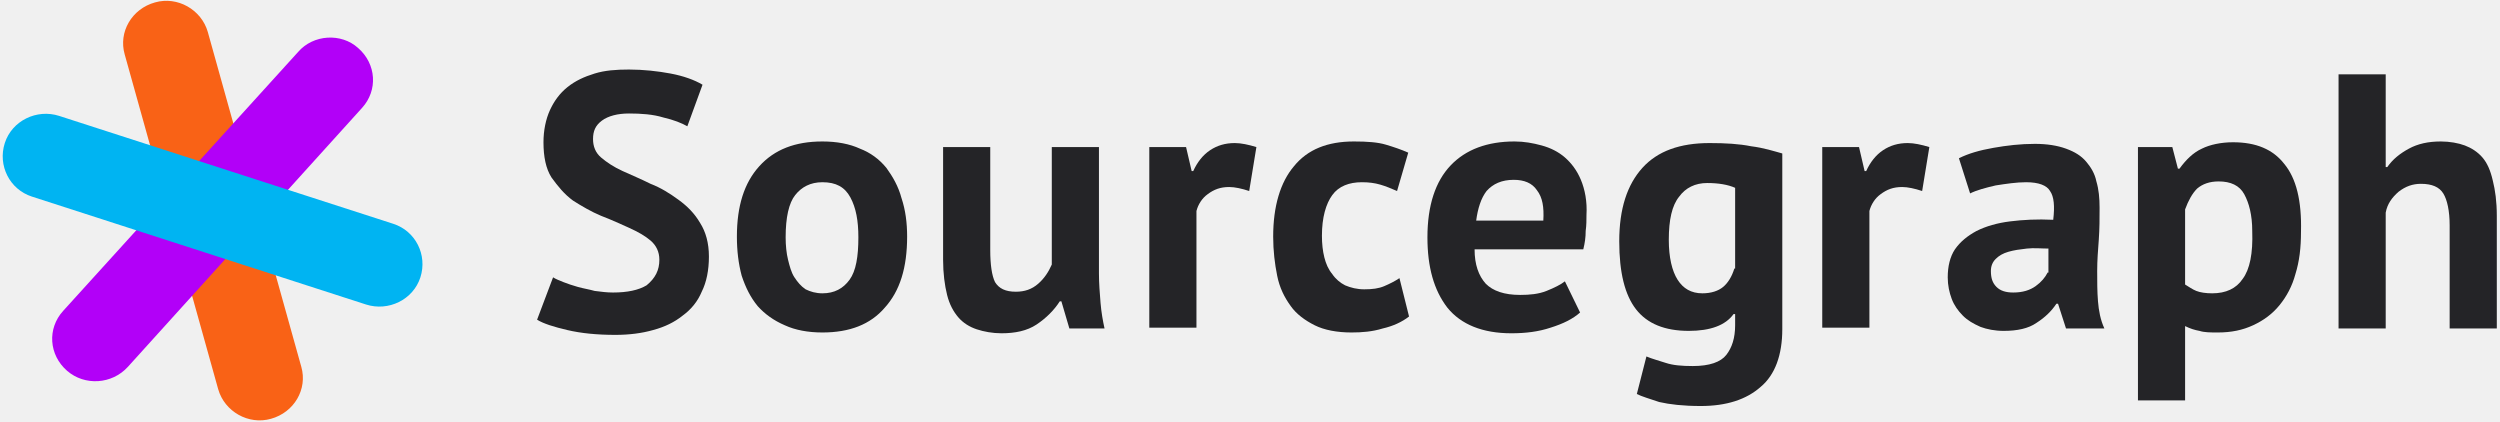
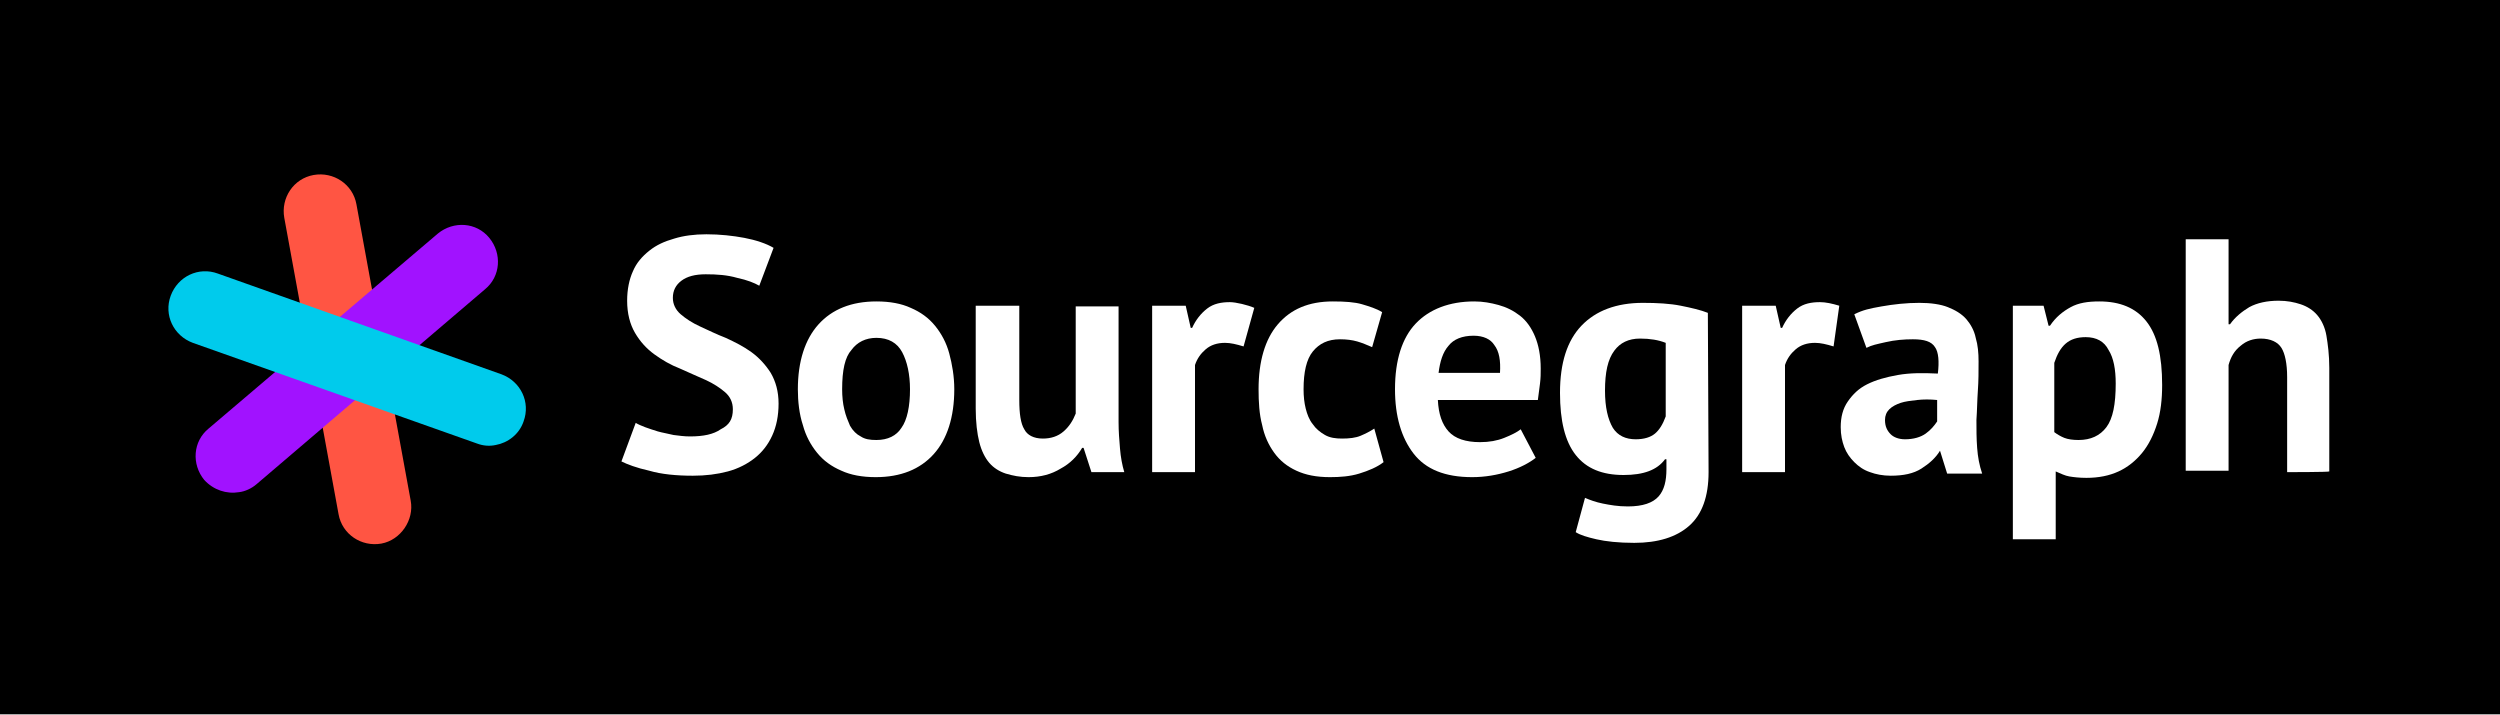
- <svg xmlns="http://www.w3.org/2000/svg" version="1.1" id="Layer_1" x="0px" y="0px" viewBox="0 0 312.8 52.8" style="enable-background:new 0 0 312.8 52.8;" xml:space="preserve">
+ <svg xmlns="http://www.w3.org/2000/svg" version="1.1" id="Layer_1" x="0px" y="0px" viewBox="0 0 350 100" style="enable-background:new 0 0 350 100;" xml:space="preserve">
  <style type="text/css">
- 	.st0{fill:#F96216;}
- 	.st1{fill:#B200F8;}
- 	.st2{fill:#00B4F2;}
- 	.st3{fill:#242427;}
+ 	.st0{fill:#FF5543;}
+ 	.st1{fill:#A112FF;}
+ 	.st2{fill:#00CBEC;}
+ 	.st3{fill:#FFFFFF;}
</style>
-   <path class="st0" d="M15.6,6.8l11.7,41.9c0.8,2.8,3.8,4.5,6.6,3.7c2.9-0.8,4.6-3.7,3.8-6.5L26,4c-0.8-2.8-3.8-4.5-6.6-3.7  C16.5,1.1,14.8,4,15.6,6.8z" />
-   <path class="st1" d="M37.3,6.5L7.9,38.9c-2,2.2-1.8,5.5,0.5,7.5c2.2,1.9,5.6,1.7,7.6-0.5l29.3-32.4c2-2.2,1.8-5.5-0.5-7.5  C42.7,4.1,39.2,4.3,37.3,6.5z" />
-   <path class="st2" d="M4,24.6l41.8,13.5c2.8,0.9,5.9-0.6,6.8-3.4c0.9-2.8-0.6-5.8-3.4-6.7L7.4,14.5c-2.8-0.9-5.9,0.6-6.8,3.4  C-0.3,20.7,1.2,23.7,4,24.6z" />
-   <path class="st3" d="M82.5,32.5c0-1-0.4-1.8-1.1-2.4c-0.7-0.6-1.6-1.1-2.7-1.6c-1.1-0.5-2.2-1-3.5-1.5c-1.2-0.5-2.4-1.2-3.5-1.9  c-1.1-0.8-1.9-1.8-2.7-2.9c-0.7-1.1-1-2.6-1-4.4c0-1.5,0.3-2.9,0.8-4c0.5-1.1,1.2-2.1,2.2-2.9c1-0.8,2.1-1.3,3.4-1.7  c1.3-0.4,2.7-0.5,4.3-0.5c1.8,0,3.6,0.2,5.2,0.5c1.6,0.3,3,0.8,4,1.4L86,15.8c-0.7-0.4-1.7-0.8-3-1.1c-1.3-0.4-2.8-0.5-4.3-0.5  c-1.4,0-2.6,0.3-3.4,0.9c-0.8,0.6-1.1,1.3-1.1,2.3c0,0.9,0.3,1.7,1,2.3c0.7,0.6,1.6,1.2,2.7,1.7c1.1,0.5,2.3,1,3.5,1.6  c1.3,0.5,2.4,1.2,3.5,2c1.1,0.8,2,1.7,2.7,2.9c0.7,1.1,1.1,2.5,1.1,4.2c0,1.7-0.3,3.2-0.9,4.4c-0.5,1.2-1.3,2.2-2.4,3  c-1,0.8-2.2,1.4-3.7,1.8c-1.4,0.4-3,0.6-4.7,0.6c-2.3,0-4.3-0.2-6-0.6c-1.7-0.4-3-0.8-3.8-1.3l2-5.3c0.3,0.2,0.8,0.4,1.3,0.6  c0.5,0.2,1.1,0.4,1.8,0.6c0.7,0.2,1.4,0.3,2.1,0.5c0.8,0.1,1.5,0.2,2.3,0.2c1.8,0,3.2-0.3,4.2-0.9C82,34.8,82.5,33.8,82.5,32.5z" />
-   <path class="st3" d="M112.8,24.8c-0.4-1.5-1.1-2.7-1.9-3.8c-0.9-1.1-2-1.9-3.3-2.4c-1.3-0.6-2.9-0.9-4.7-0.9c-3.4,0-6,1-7.9,3.1  c-1.9,2.1-2.8,5-2.8,8.8c0,1.8,0.2,3.4,0.6,4.9c0.5,1.5,1.1,2.7,2,3.8c0.9,1,2,1.8,3.4,2.4c1.3,0.6,2.9,0.9,4.7,0.9  c3.4,0,6-1,7.8-3.1c1.9-2.1,2.8-5,2.8-8.9C113.5,27.9,113.3,26.3,112.8,24.8z M106.3,35c-0.8,1.1-1.9,1.7-3.4,1.7  c-0.8,0-1.5-0.2-2.1-0.5c-0.6-0.4-1-0.9-1.4-1.5c-0.4-0.6-0.6-1.4-0.8-2.2c-0.2-0.8-0.3-1.8-0.3-2.8c0-2.5,0.4-4.3,1.2-5.3  s1.9-1.6,3.4-1.6c1.7,0,2.8,0.6,3.5,1.9c0.7,1.3,1,2.9,1,5C107.4,32.1,107.1,33.9,106.3,35z" />
-   <path class="st3" d="M123.9,18.4v12.9c0,1.8,0.2,3.2,0.6,4c0.5,0.8,1.3,1.2,2.6,1.2c1.1,0,2-0.3,2.8-1c0.8-0.7,1.3-1.5,1.7-2.4V18.4  h5.9v15.8c0,1.2,0.1,2.5,0.2,3.7c0.1,1.2,0.3,2.3,0.5,3.2h-4.4l-1-3.4h-0.2c-0.7,1.1-1.7,2.1-2.9,2.9c-1.2,0.8-2.7,1.1-4.4,1.1  c-1.1,0-2.2-0.2-3.1-0.5c-0.9-0.3-1.7-0.8-2.3-1.5c-0.6-0.7-1.1-1.6-1.4-2.8c-0.3-1.2-0.5-2.7-0.5-4.4V18.4H123.9z" />
-   <path class="st3" d="M156.3,23.9c-0.9-0.3-1.8-0.5-2.5-0.5c-1.1,0-1.9,0.3-2.7,0.9c-0.7,0.5-1.2,1.3-1.4,2.1v14.6h-5.9V18.4h4.6  l0.7,3h0.2c0.5-1.1,1.2-2,2.1-2.6c0.9-0.6,1.9-0.9,3.1-0.9c0.8,0,1.7,0.2,2.7,0.5L156.3,23.9z" />
-   <path class="st3" d="M176.3,39.6c-0.9,0.7-2,1.2-3.3,1.5c-1.3,0.4-2.6,0.5-3.9,0.5c-1.8,0-3.4-0.3-4.6-0.9c-1.2-0.6-2.3-1.4-3-2.4  c-0.8-1.1-1.4-2.3-1.7-3.8c-0.3-1.5-0.5-3.1-0.5-4.9c0-3.8,0.9-6.8,2.6-8.8c1.7-2.1,4.2-3.1,7.5-3.1c1.7,0,3,0.1,4,0.4  c1,0.3,1.9,0.6,2.8,1l-1.4,4.8c-0.7-0.3-1.4-0.6-2.1-0.8c-0.7-0.2-1.4-0.3-2.3-0.3c-1.6,0-2.9,0.5-3.7,1.6c-0.8,1.1-1.3,2.8-1.3,5.1  c0,1,0.1,1.9,0.3,2.7c0.2,0.8,0.5,1.5,1,2.1c0.4,0.6,1,1.1,1.6,1.4c0.7,0.3,1.5,0.5,2.4,0.5c1,0,1.8-0.1,2.5-0.4  c0.7-0.3,1.3-0.6,1.9-1L176.3,39.6z" />
-   <path class="st3" d="M197.8,22.5c-0.5-1.2-1.2-2.1-2-2.8c-0.8-0.7-1.8-1.2-2.9-1.5c-1.1-0.3-2.2-0.5-3.4-0.5c-3.4,0-6.1,1-8,3  c-1.9,2-2.9,5-2.9,9c0,3.7,0.8,6.6,2.5,8.8c1.7,2.1,4.4,3.2,8,3.2c1.8,0,3.4-0.2,4.9-0.7c1.6-0.5,2.8-1.1,3.7-1.9l-1.9-3.9  c-0.5,0.4-1.3,0.8-2.3,1.2c-1,0.4-2.1,0.5-3.3,0.5c-2,0-3.4-0.5-4.3-1.4c-0.9-1-1.4-2.4-1.4-4.3h13.6c0.2-0.8,0.3-1.5,0.3-2.3  c0.1-0.7,0.1-1.4,0.1-2C198.6,25.2,198.3,23.7,197.8,22.5z M193.1,27.6h-8.4c0.2-1.5,0.6-2.8,1.3-3.7c0.8-0.9,1.9-1.4,3.4-1.4  c1.3,0,2.3,0.4,2.9,1.3C193,24.7,193.2,25.9,193.1,27.6z" />
-   <path class="st3" d="M219.1,18.3c-1.5-0.3-3.2-0.4-5.2-0.4c-3.7,0-6.5,1-8.4,3.1s-2.9,5.1-2.9,9.2c0,3.9,0.7,6.7,2.1,8.5  c1.4,1.8,3.6,2.7,6.6,2.7c2.7,0,4.6-0.7,5.6-2.1h0.2v1.4c0,1.6-0.4,2.8-1.1,3.7c-0.7,0.9-2.1,1.4-4.2,1.4c-1.4,0-2.5-0.1-3.4-0.4  c-0.9-0.3-1.7-0.5-2.4-0.8l-1.2,4.7c0.6,0.3,1.6,0.6,2.8,1c1.3,0.3,3,0.5,5.2,0.5c3.2,0,5.7-0.8,7.5-2.4c1.8-1.5,2.7-4,2.7-7.2V19.2  C221.9,18.9,220.7,18.5,219.1,18.3z M217,33.6c-0.3,1-0.8,1.8-1.4,2.3c-0.6,0.5-1.5,0.8-2.6,0.8c-1.4,0-2.4-0.6-3.1-1.7  c-0.7-1.1-1.1-2.8-1.1-5c0-2.5,0.4-4.3,1.3-5.4c0.8-1.1,2-1.7,3.5-1.7c1.4,0,2.6,0.2,3.5,0.6V33.6z" />
-   <path class="st3" d="M240.5,23.9c-0.9-0.3-1.8-0.5-2.5-0.5c-1.1,0-1.9,0.3-2.7,0.9c-0.7,0.5-1.2,1.3-1.4,2.1v14.6H228V18.4h4.6  l0.7,3h0.2c0.5-1.1,1.2-2,2.1-2.6c0.9-0.6,1.9-0.9,3.1-0.9c0.8,0,1.7,0.2,2.7,0.5L240.5,23.9z" />
-   <path class="st3" d="M262.5,37.7c-0.1-1.2-0.1-2.5-0.1-3.8c0-1.3,0.1-2.6,0.2-3.9c0.1-1.4,0.1-2.7,0.1-4c0-1.2-0.1-2.3-0.4-3.3  c-0.2-1-0.7-1.8-1.3-2.5c-0.6-0.7-1.4-1.2-2.5-1.6c-1.1-0.4-2.4-0.6-3.9-0.6c-1.8,0-3.5,0.2-5.2,0.5c-1.7,0.3-3.1,0.7-4.3,1.3  l1.4,4.4c0.8-0.4,1.9-0.7,3.2-1c1.3-0.2,2.6-0.4,3.8-0.4c1.6,0,2.6,0.4,3,1.1c0.5,0.7,0.6,1.9,0.4,3.6c-2-0.1-3.8,0-5.4,0.2  c-1.6,0.2-3,0.6-4.2,1.2c-1.1,0.6-2,1.3-2.7,2.3c-0.6,0.9-0.9,2.1-0.9,3.5c0,1,0.2,1.9,0.5,2.7c0.3,0.8,0.8,1.5,1.4,2.1  c0.6,0.6,1.3,1,2.2,1.4c0.8,0.3,1.8,0.5,2.9,0.5c1.7,0,3.1-0.3,4.1-1c1.1-0.7,1.9-1.5,2.5-2.4h0.2l1,3.1h4.8  C262.8,40,262.6,38.9,262.5,37.7z M256.2,34.1c-0.3,0.6-0.8,1.2-1.5,1.7c-0.7,0.5-1.6,0.8-2.8,0.8c-0.9,0-1.6-0.2-2.1-0.7  c-0.5-0.5-0.7-1.1-0.7-2c0-0.6,0.2-1.1,0.6-1.5c0.4-0.4,0.9-0.7,1.6-0.9c0.7-0.2,1.4-0.3,2.3-0.4c0.9-0.1,1.8,0,2.7,0V34.1z" />
-   <path class="st3" d="M285.8,20.5c-1.4-1.8-3.5-2.7-6.4-2.7c-1.5,0-2.9,0.3-3.9,0.8c-1.1,0.5-2,1.4-2.8,2.5h-0.2l-0.7-2.7h-4.3v31.7  h5.9v-9.3c0.6,0.3,1.2,0.5,1.8,0.6c0.6,0.2,1.4,0.2,2.3,0.2c1.7,0,3.1-0.3,4.4-0.9c1.3-0.6,2.4-1.4,3.3-2.5c0.9-1.1,1.6-2.4,2-3.9  c0.5-1.6,0.7-3.3,0.7-5.3C288,25.1,287.3,22.3,285.8,20.5z M280.6,34.9c-0.8,1.2-2.1,1.8-3.8,1.8c-0.8,0-1.5-0.1-2-0.3  c-0.5-0.2-0.9-0.5-1.4-0.8v-9.4c0.4-1.1,0.9-2,1.5-2.6c0.7-0.6,1.6-0.9,2.7-0.9c1.5,0,2.6,0.5,3.2,1.6s1,2.6,1,4.6  C281.9,31.7,281.5,33.7,280.6,34.9z" />
-   <path class="st3" d="M306.5,41.1V28.2c0-1.8-0.3-3.2-0.8-4c-0.5-0.8-1.4-1.2-2.8-1.2c-1,0-1.9,0.3-2.8,1c-0.8,0.7-1.4,1.5-1.6,2.6  v14.5h-5.9V9.3h5.9v11.6h0.2c0.7-1,1.6-1.7,2.7-2.3c1.1-0.6,2.4-0.9,4-0.9c1.1,0,2.2,0.2,3,0.5s1.6,0.8,2.2,1.5  c0.6,0.7,1,1.6,1.3,2.9c0.3,1.2,0.5,2.6,0.5,4.4v14.1H306.5z" />
+   <rect y="-0.4" width="350" height="100.4" />
+   <g>
+     <g>
+       <g>
+         <path class="st0" d="M53.4,76.1c-2.8,0.5-5.5-1.3-6-4.1l-7.6-41.5c-0.5-2.8,1.3-5.5,4.1-6c2.8-0.5,5.5,1.3,6,4.1l7.6,41.5     C58,72.8,56.1,75.6,53.4,76.1z" />
+       </g>
+       <g>
+         <path class="st1" d="M33.5,68.9c-1.8,0.3-3.6-0.3-4.9-1.7c-1.8-2.2-1.6-5.4,0.6-7.2l32.1-27.3c2.2-1.8,5.4-1.6,7.2,0.6     c1.8,2.2,1.6,5.4-0.6,7.2l-32,27.3C35.2,68.4,34.3,68.8,33.5,68.9z" />
+       </g>
+       <g>
+         <g>
+           <path class="st2" d="M69.4,62.3c-0.9,0.2-1.8,0.1-2.6-0.2L27,48c-2.7-1-4.1-3.9-3.1-6.6c1-2.7,3.9-4.1,6.6-3.1l39.7,14.1      c2.7,1,4.1,3.9,3.1,6.6C72.7,60.8,71.1,62,69.4,62.3z" />
+         </g>
+       </g>
+     </g>
+     <path class="st3" d="M102.6,57.3c0-1-0.4-1.8-1.1-2.4c-0.7-0.6-1.6-1.2-2.7-1.7s-2.3-1-3.6-1.6c-1.3-0.5-2.5-1.2-3.6-2   c-1.1-0.8-2-1.8-2.7-3c-0.7-1.2-1.1-2.7-1.1-4.5c0-1.6,0.3-3,0.8-4.1c0.5-1.2,1.3-2.1,2.3-2.9c1-0.8,2.1-1.3,3.5-1.7   c1.3-0.4,2.8-0.6,4.5-0.6c1.9,0,3.7,0.2,5.3,0.5s3.1,0.8,4.1,1.4l-2,5.3c-0.7-0.4-1.7-0.8-3.1-1.1c-1.4-0.4-2.8-0.5-4.4-0.5   c-1.5,0-2.6,0.3-3.4,0.9c-0.8,0.6-1.2,1.4-1.2,2.4c0,0.9,0.4,1.7,1.1,2.3c0.7,0.6,1.6,1.2,2.7,1.7s2.3,1.1,3.6,1.6   c1.3,0.6,2.5,1.2,3.6,2c1.1,0.8,2,1.8,2.7,2.9c0.7,1.2,1.1,2.6,1.1,4.3s-0.3,3.2-0.9,4.5s-1.4,2.3-2.4,3.1c-1,0.8-2.3,1.5-3.8,1.9   c-1.5,0.4-3.1,0.6-4.9,0.6c-2.3,0-4.4-0.2-6.1-0.7c-1.8-0.4-3.1-0.9-3.9-1.3l2-5.4c0.3,0.2,0.8,0.4,1.3,0.6   c0.5,0.2,1.2,0.4,1.8,0.6c0.7,0.2,1.4,0.3,2.2,0.5c0.8,0.1,1.5,0.2,2.3,0.2c1.9,0,3.3-0.3,4.3-1C102.1,59.5,102.6,58.7,102.6,57.3z   " />
+     <path class="st3" d="M111.7,54.5c0-3.9,1-7,2.9-9.1c1.9-2.1,4.6-3.2,8.1-3.2c1.9,0,3.5,0.3,4.8,0.9c1.4,0.6,2.5,1.4,3.4,2.5   s1.6,2.4,2,3.9s0.7,3.2,0.7,5c0,3.9-1,7-2.9,9.1c-1.9,2.1-4.6,3.2-8.1,3.2c-1.9,0-3.5-0.3-4.8-0.9c-1.4-0.6-2.5-1.4-3.4-2.5   c-0.9-1.1-1.6-2.4-2-3.9C111.9,58,111.7,56.2,111.7,54.5z M117.9,54.5c0,1,0.1,2,0.3,2.8c0.2,0.9,0.5,1.6,0.8,2.3   c0.4,0.7,0.9,1.2,1.5,1.5c0.6,0.4,1.3,0.5,2.2,0.5c1.6,0,2.8-0.6,3.5-1.7c0.8-1.1,1.2-3,1.2-5.4c0-2.1-0.4-3.9-1.1-5.2   s-1.9-2-3.6-2c-1.5,0-2.7,0.6-3.5,1.7C118.3,50,117.9,51.8,117.9,54.5z" />
+     <path class="st3" d="M142.7,42.8V56c0,1.9,0.2,3.3,0.7,4.1c0.4,0.8,1.3,1.3,2.6,1.3c1.1,0,2.1-0.3,2.9-1c0.8-0.7,1.3-1.5,1.7-2.5   v-15h6v16.2c0,1.3,0.1,2.5,0.2,3.7c0.1,1.2,0.3,2.3,0.6,3.3h-4.6l-1.1-3.4h-0.2c-0.7,1.2-1.7,2.2-3,2.9c-1.3,0.8-2.8,1.2-4.5,1.2   c-1.2,0-2.2-0.2-3.2-0.5c-0.9-0.3-1.7-0.8-2.3-1.5c-0.6-0.7-1.1-1.7-1.4-2.9c-0.3-1.2-0.5-2.8-0.5-4.7V42.8H142.7z" />
+     <path class="st3" d="M174.1,48.5c-1-0.3-1.8-0.5-2.6-0.5c-1.1,0-2,0.3-2.7,0.9c-0.7,0.6-1.2,1.3-1.5,2.2v15h-6V42.8h4.7l0.7,3.1   h0.2c0.5-1.1,1.2-2,2.1-2.7s2-0.9,3.2-0.9c0.8,0,2.5,0.4,3.4,0.8L174.1,48.5z" />
+     <path class="st3" d="M193.7,64.7c-0.9,0.7-2.1,1.2-3.4,1.6c-1.3,0.4-2.7,0.5-4.1,0.5c-1.9,0-3.4-0.3-4.7-0.9s-2.3-1.4-3.1-2.5   s-1.4-2.4-1.7-3.9c-0.4-1.5-0.5-3.2-0.5-5c0-3.9,0.9-7,2.7-9.1c1.8-2.1,4.3-3.2,7.7-3.2c1.7,0,3.1,0.1,4.1,0.4s2,0.6,2.8,1.1   l-1.4,4.9c-0.7-0.3-1.4-0.6-2.1-0.8c-0.7-0.2-1.5-0.3-2.4-0.3c-1.7,0-2.9,0.6-3.8,1.7c-0.9,1.1-1.3,2.9-1.3,5.3   c0,1,0.1,1.9,0.3,2.7s0.5,1.6,1,2.2c0.4,0.6,1,1.1,1.7,1.5s1.5,0.5,2.4,0.5c1,0,1.9-0.1,2.6-0.4c0.7-0.3,1.3-0.6,1.9-1L193.7,64.7z   " />
+     <path class="st3" d="M215,64.1c-0.9,0.7-2.2,1.4-3.8,1.9s-3.3,0.8-5.1,0.8c-3.8,0-6.5-1.1-8.2-3.3s-2.6-5.2-2.6-9   c0-4.1,1-7.2,2.9-9.2s4.7-3.1,8.2-3.1c1.2,0,2.3,0.2,3.4,0.5c1.1,0.3,2.1,0.8,3,1.5c0.9,0.7,1.6,1.7,2.1,2.9s0.8,2.7,0.8,4.5   c0,0.7,0,1.3-0.1,2.1c-0.1,0.7-0.2,1.5-0.3,2.3h-14c0.1,2,0.6,3.4,1.5,4.4s2.4,1.5,4.4,1.5c1.3,0,2.4-0.2,3.4-0.6   c1-0.4,1.8-0.8,2.3-1.2L215,64.1z M206.3,47c-1.6,0-2.8,0.5-3.5,1.4c-0.8,0.9-1.2,2.2-1.4,3.8h8.6c0.1-1.7-0.1-3-0.8-3.9   C208.7,47.5,207.7,47,206.3,47z" />
+     <path class="st3" d="M239.2,66.1c0,3.4-0.9,5.9-2.7,7.5c-1.8,1.6-4.4,2.4-7.7,2.4c-2.2,0-4-0.2-5.3-0.5c-1.3-0.3-2.3-0.6-2.9-1   l1.3-4.8c0.7,0.3,1.5,0.6,2.5,0.8c1,0.2,2.1,0.4,3.5,0.4c2.1,0,3.5-0.5,4.3-1.4c0.8-0.9,1.1-2.2,1.1-3.8v-1.4h-0.2   c-1.1,1.5-3,2.2-5.8,2.2c-3,0-5.2-0.9-6.7-2.8s-2.2-4.8-2.2-8.7c0-4.2,1-7.3,3-9.4c2-2.1,4.9-3.2,8.6-3.2c2,0,3.8,0.1,5.3,0.4   s2.8,0.6,3.8,1L239.2,66.1L239.2,66.1z M229,61.5c1.2,0,2.1-0.3,2.7-0.8c0.6-0.5,1.1-1.3,1.5-2.4V48c-1-0.4-2.2-0.6-3.6-0.6   c-1.6,0-2.8,0.6-3.6,1.7c-0.9,1.2-1.3,3-1.3,5.6c0,2.3,0.4,4,1.1,5.2C226.5,61,227.6,61.5,229,61.5z" />
+     <path class="st3" d="M256.7,48.5c-1-0.3-1.8-0.5-2.6-0.5c-1.1,0-2,0.3-2.7,0.9c-0.7,0.6-1.2,1.3-1.5,2.2v15h-6V42.8h4.7l0.7,3.1   h0.2c0.5-1.1,1.2-2,2.1-2.7s2-0.9,3.2-0.9c0.8,0,1.7,0.2,2.7,0.5L256.7,48.5z" />
+     <path class="st3" d="M259.6,44c1.2-0.6,2.1-0.8,3.8-1.1c1.7-0.3,3.5-0.5,5.3-0.5c1.6,0,3,0.2,4,0.6s1.9,0.9,2.6,1.7   c0.6,0.7,1.1,1.6,1.3,2.6c0.3,1,0.4,2.1,0.4,3.3c0,1.4,0,2.7-0.1,4.1s-0.1,2.7-0.2,4.1c0,1.3,0,2.6,0.1,3.9s0.3,2.4,0.7,3.6h-4.9   l-1-3.2l0,0c-0.6,1-1.5,1.8-2.6,2.5c-1.1,0.7-2.5,1-4.3,1c-1.1,0-2.1-0.2-2.9-0.5c-0.9-0.3-1.6-0.8-2.2-1.4   c-0.6-0.6-1.1-1.3-1.4-2.1s-0.5-1.7-0.5-2.8c0-1.4,0.3-2.6,1-3.6s1.5-1.8,2.7-2.4c1.2-0.6,2.6-1,4.3-1.3c1.7-0.3,3.5-0.3,5.6-0.2   c0.2-1.7,0.1-3-0.4-3.7c-0.5-0.8-1.5-1.1-3.1-1.1c-1.2,0-2.5,0.1-3.8,0.4c-1.3,0.3-1.9,0.4-2.7,0.8L259.6,44z M266.7,61.5   c1.2,0,2.2-0.3,2.9-0.8s1.2-1.1,1.6-1.7v-3c-1-0.1-1.9-0.1-2.8,0c-0.9,0.1-1.7,0.2-2.3,0.4s-1.2,0.5-1.6,0.9   c-0.4,0.4-0.6,0.9-0.6,1.5c0,0.9,0.3,1.5,0.8,2C265.1,61.2,265.8,61.5,266.7,61.5z" />
+     <path class="st3" d="M281.7,42.8h4.4l0.7,2.8h0.2c0.8-1.2,1.8-2,2.9-2.6s2.4-0.8,4-0.8c2.9,0,5.1,0.9,6.6,2.8s2.2,4.8,2.2,8.9   c0,2-0.2,3.8-0.7,5.4s-1.2,3-2.1,4.1s-2,2-3.3,2.6s-2.8,0.9-4.5,0.9c-1,0-1.8-0.1-2.4-0.2c-0.6-0.1-1.2-0.4-1.9-0.7v9.5h-6V42.8   H281.7z M292,47.2c-1.2,0-2.1,0.3-2.8,0.9c-0.7,0.6-1.2,1.5-1.6,2.7v9.7c0.4,0.3,0.9,0.6,1.4,0.8s1.2,0.3,2,0.3   c1.7,0,3-0.6,3.9-1.8s1.3-3.2,1.3-6.1c0-2-0.3-3.6-1-4.7C294.6,47.8,293.5,47.2,292,47.2z" />
+     <path class="st3" d="M320.2,66.1V52.8c0-1.9-0.3-3.3-0.8-4.1s-1.5-1.3-2.9-1.3c-1,0-2,0.3-2.8,1c-0.9,0.7-1.4,1.6-1.7,2.7v14.8h-6   V33.5h6v11.9h0.2c0.7-1,1.7-1.8,2.7-2.4c1.1-0.6,2.5-0.9,4.1-0.9c1.2,0,2.2,0.2,3.1,0.5s1.7,0.8,2.3,1.5s1.1,1.7,1.3,2.9   c0.2,1.2,0.4,2.7,0.4,4.5v14.5C326.1,66.1,320.2,66.1,320.2,66.1z" />
+   </g>
</svg>
